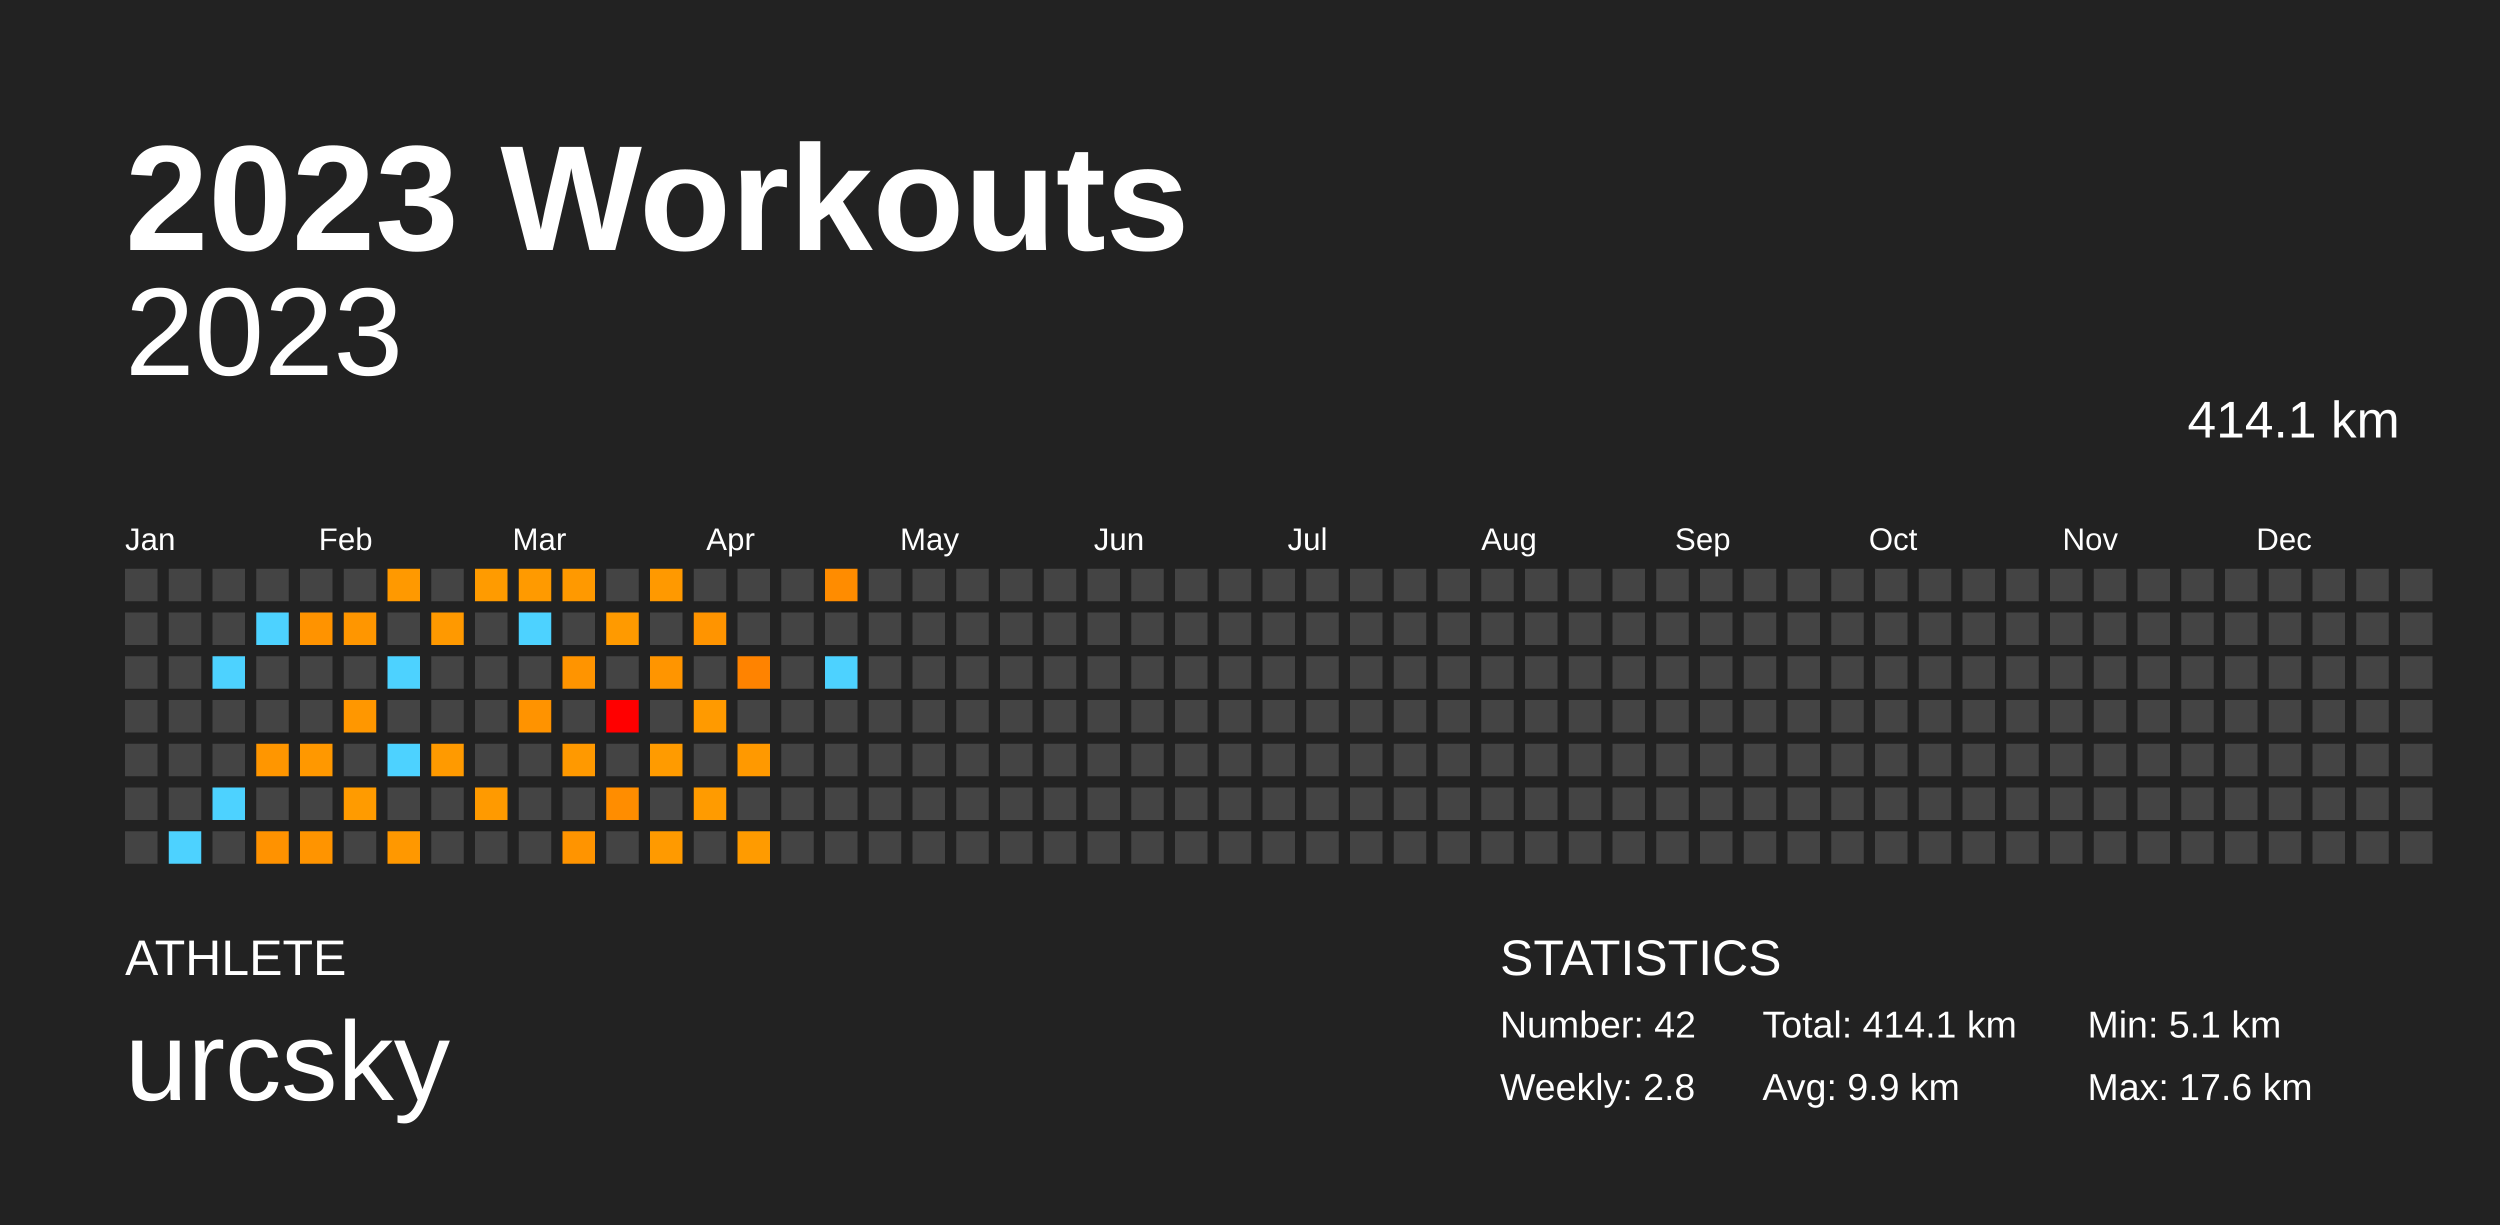
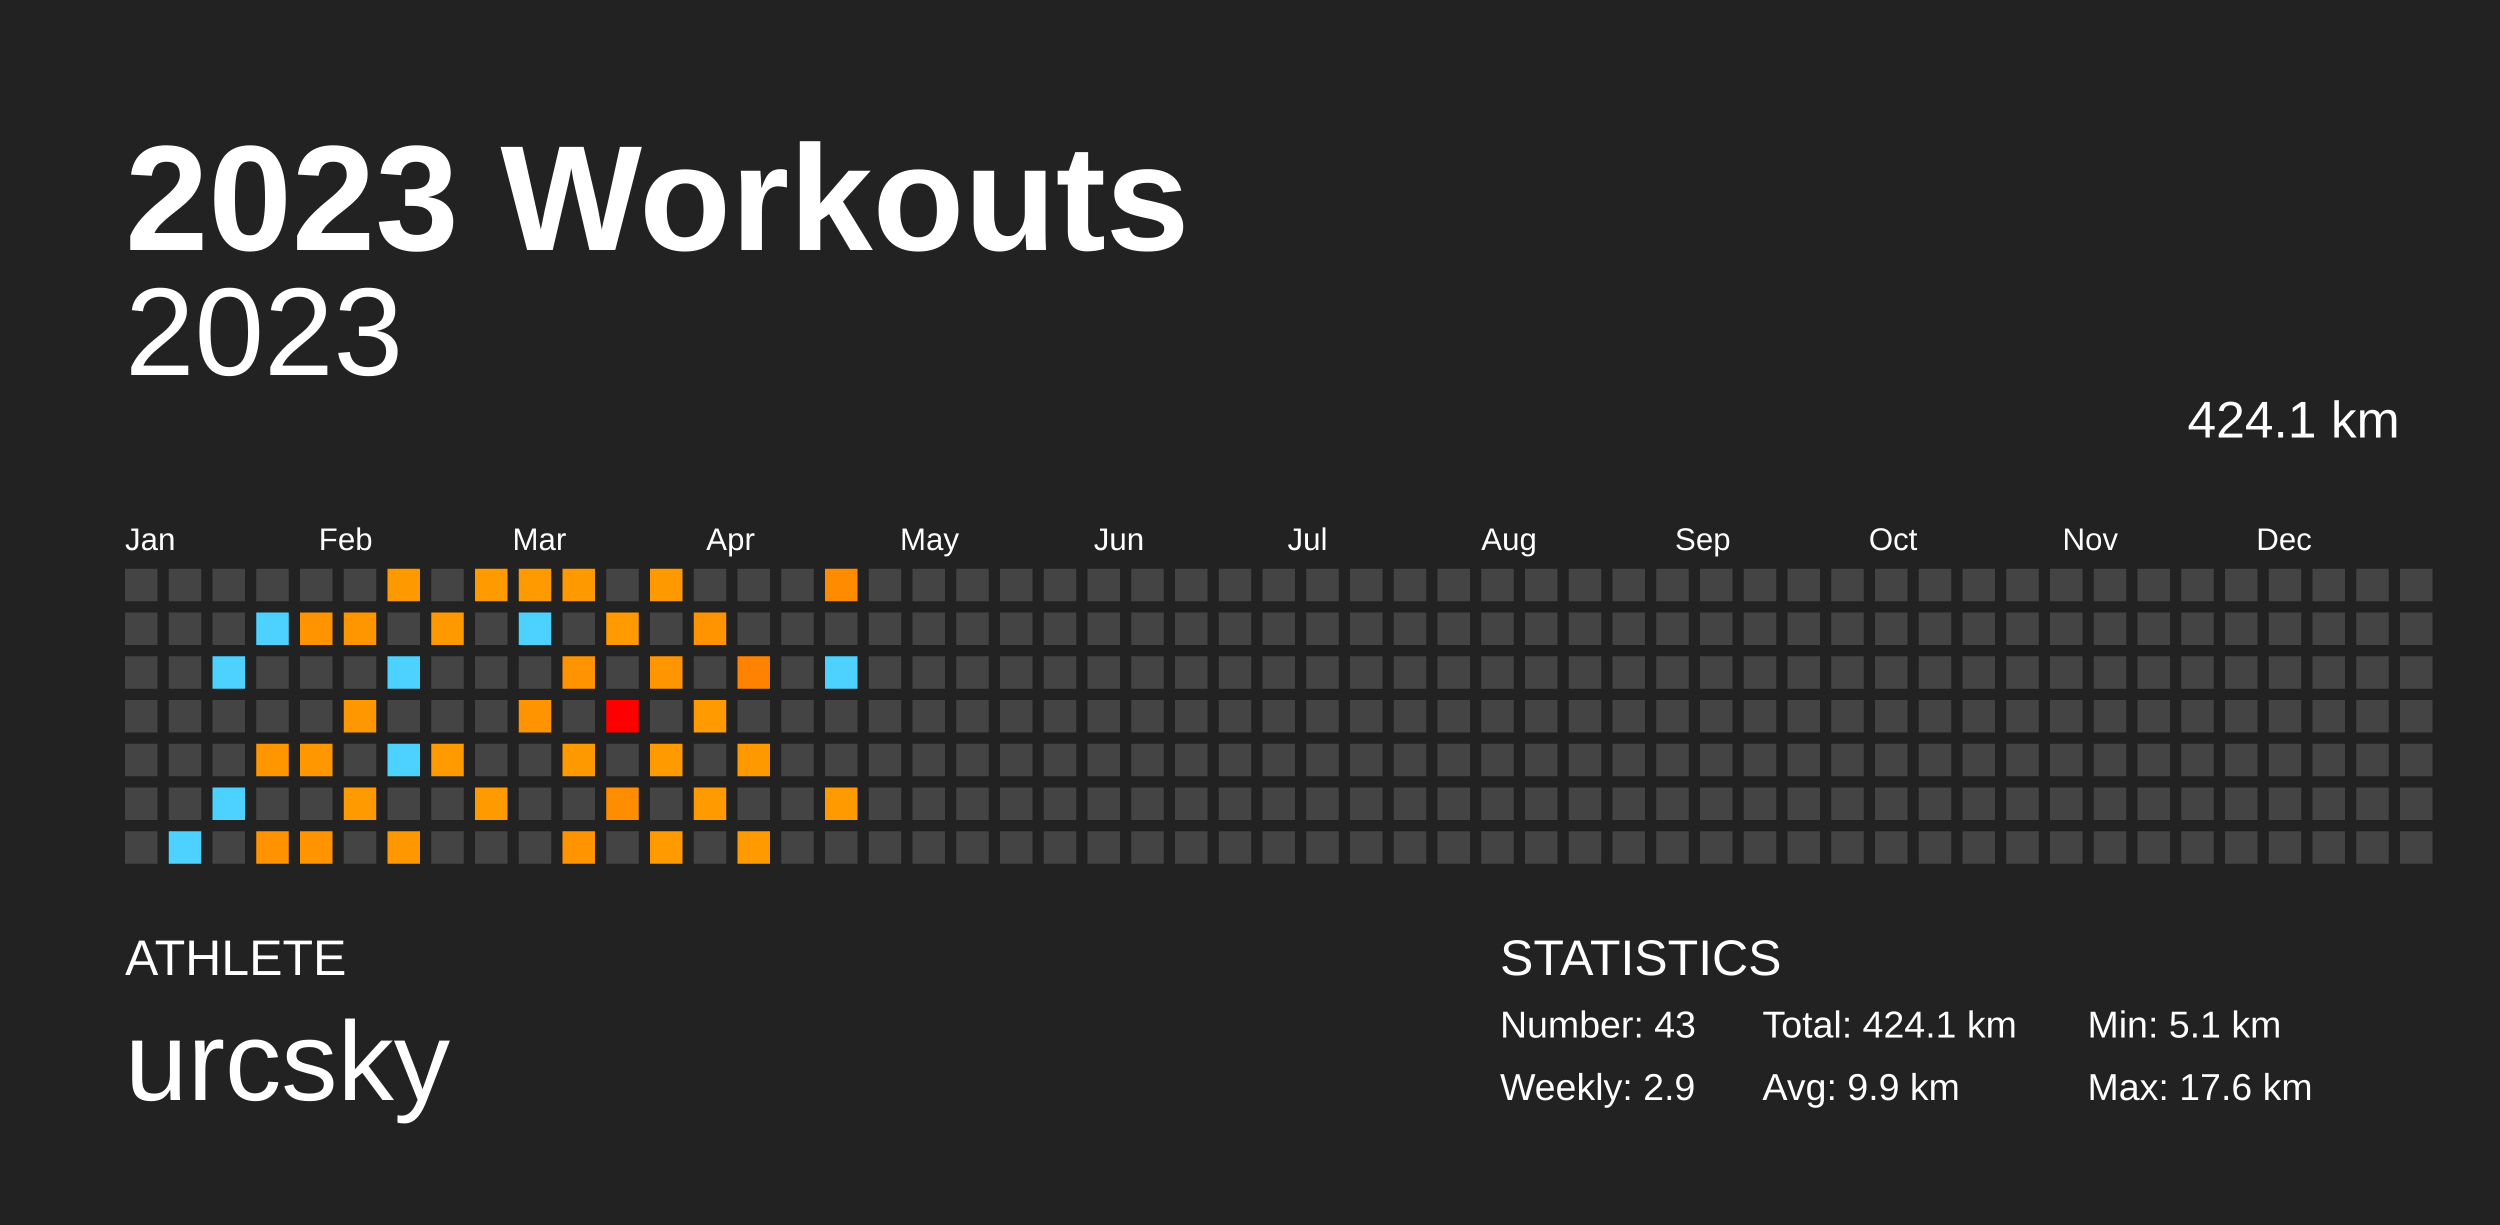
<svg xmlns="http://www.w3.org/2000/svg" baseProfile="full" height="98mm" version="1.1" viewBox="0,0,200,98" width="200mm">
  <defs />
  <rect fill="#222222" height="98" width="200" x="0" y="0" />
  <text fill="#FFFFFF" style="font-size:12px; font-family:Arial; font-weight:bold;" x="10" y="20">2023 Workouts</text>
  <text fill="#FFFFFF" style="font-size:4px; font-family:Arial" x="10" y="78">ATHLETE</text>
  <text fill="#FFFFFF" style="font-size:9px; font-family:Arial" x="10" y="88">urcsky</text>
  <text fill="#FFFFFF" style="font-size:4px; font-family:Arial" x="120" y="78">STATISTICS</text>
-   <text fill="#FFFFFF" style="font-size:3px; font-family:Arial" x="120" y="83">Number: 42</text>
-   <text fill="#FFFFFF" style="font-size:3px; font-family:Arial" x="120" y="88">Weekly: 2.8</text>
-   <text fill="#FFFFFF" style="font-size:3px; font-family:Arial" x="141" y="83">Total: 414.1 km</text>
+   <text fill="#FFFFFF" style="font-size:3px; font-family:Arial" x="120" y="83">Number: 43</text>
+   <text fill="#FFFFFF" style="font-size:3px; font-family:Arial" x="120" y="88">Weekly: 2.9</text>
+   <text fill="#FFFFFF" style="font-size:3px; font-family:Arial" x="141" y="83">Total: 424.1 km</text>
  <text fill="#FFFFFF" style="font-size:3px; font-family:Arial" x="141" y="88">Avg: 9.9 km</text>
  <text fill="#FFFFFF" style="font-size:3px; font-family:Arial" x="167" y="83">Min: 5.1 km</text>
  <text fill="#FFFFFF" style="font-size:3px; font-family:Arial" x="167" y="88">Max: 17.6 km</text>
  <text alignment-baseline="hanging" fill="#FFFFFF" style="font-size:10.0px; font-family:Arial;" x="10" y="30">2023</text>
-   <text alignment-baseline="hanging" fill="#FFFFFF" style="font-size:4.125px; font-family:Arial;" x="175" y="35">414.1 km</text>
+   <text alignment-baseline="hanging" fill="#FFFFFF" style="font-size:4.125px; font-family:Arial;" x="175" y="35">424.1 km</text>
  <text fill="#FFFFFF" style="font-size:2.5px; font-family:Arial" x="10.0" y="44">Jan</text>
  <text fill="#FFFFFF" style="font-size:2.5px; font-family:Arial" x="25.5" y="44">Feb</text>
  <text fill="#FFFFFF" style="font-size:2.5px; font-family:Arial" x="41.0" y="44">Mar</text>
  <text fill="#FFFFFF" style="font-size:2.5px; font-family:Arial" x="56.5" y="44">Apr</text>
  <text fill="#FFFFFF" style="font-size:2.5px; font-family:Arial" x="72.0" y="44">May</text>
  <text fill="#FFFFFF" style="font-size:2.5px; font-family:Arial" x="87.5" y="44">Jun</text>
  <text fill="#FFFFFF" style="font-size:2.5px; font-family:Arial" x="103.0" y="44">Jul</text>
  <text fill="#FFFFFF" style="font-size:2.5px; font-family:Arial" x="118.5" y="44">Aug</text>
  <text fill="#FFFFFF" style="font-size:2.5px; font-family:Arial" x="134.0" y="44">Sep</text>
  <text fill="#FFFFFF" style="font-size:2.5px; font-family:Arial" x="149.5" y="44">Oct</text>
  <text fill="#FFFFFF" style="font-size:2.5px; font-family:Arial" x="165.0" y="44">Nov</text>
  <text fill="#FFFFFF" style="font-size:2.5px; font-family:Arial" x="180.5" y="44">Dec</text>
  <rect fill="#444444" height="2.6" width="2.6" x="10.0" y="45.5" />
  <rect fill="#444444" height="2.6" width="2.6" x="10.0" y="49.0" />
  <rect fill="#444444" height="2.6" width="2.6" x="10.0" y="52.5" />
  <rect fill="#444444" height="2.6" width="2.6" x="10.0" y="56.0" />
  <rect fill="#444444" height="2.6" width="2.6" x="10.0" y="59.5" />
  <rect fill="#444444" height="2.6" width="2.6" x="10.0" y="63.0" />
  <rect fill="#444444" height="2.6" width="2.6" x="10.0" y="66.5" />
  <rect fill="#444444" height="2.6" width="2.6" x="13.5" y="45.5" />
  <rect fill="#444444" height="2.6" width="2.6" x="13.5" y="49.0" />
  <rect fill="#444444" height="2.6" width="2.6" x="13.5" y="52.5" />
  <rect fill="#444444" height="2.6" width="2.6" x="13.5" y="56.0" />
  <rect fill="#444444" height="2.6" width="2.6" x="13.5" y="59.5" />
  <rect fill="#444444" height="2.6" width="2.6" x="13.5" y="63.0" />
  <rect fill="#4dd2ff" height="2.6" width="2.6" x="13.5" y="66.5" />
  <rect fill="#444444" height="2.6" width="2.6" x="17.0" y="45.5" />
  <rect fill="#444444" height="2.6" width="2.6" x="17.0" y="49.0" />
  <rect fill="#4dd2ff" height="2.6" width="2.6" x="17.0" y="52.5" />
  <rect fill="#444444" height="2.6" width="2.6" x="17.0" y="56.0" />
  <rect fill="#444444" height="2.6" width="2.6" x="17.0" y="59.5" />
  <rect fill="#4dd2ff" height="2.6" width="2.6" x="17.0" y="63.0" />
  <rect fill="#444444" height="2.6" width="2.6" x="17.0" y="66.5" />
  <rect fill="#444444" height="2.6" width="2.6" x="20.5" y="45.5" />
  <rect fill="#4dd2ff" height="2.6" width="2.6" x="20.5" y="49.0" />
  <rect fill="#444444" height="2.6" width="2.6" x="20.5" y="52.5" />
  <rect fill="#444444" height="2.6" width="2.6" x="20.5" y="56.0" />
  <rect fill="#ff9600" height="2.6" width="2.6" x="20.5" y="59.5" />
  <rect fill="#444444" height="2.6" width="2.6" x="20.5" y="63.0" />
  <rect fill="#ff9200" height="2.6" width="2.6" x="20.5" y="66.5" />
  <rect fill="#444444" height="2.6" width="2.6" x="24.0" y="45.5" />
  <rect fill="#ff9300" height="2.6" width="2.6" x="24.0" y="49.0" />
  <rect fill="#444444" height="2.6" width="2.6" x="24.0" y="52.5" />
  <rect fill="#444444" height="2.6" width="2.6" x="24.0" y="56.0" />
  <rect fill="#ff9800" height="2.6" width="2.6" x="24.0" y="59.5" />
  <rect fill="#444444" height="2.6" width="2.6" x="24.0" y="63.0" />
  <rect fill="#ff9400" height="2.6" width="2.6" x="24.0" y="66.5" />
  <rect fill="#444444" height="2.6" width="2.6" x="27.5" y="45.5" />
  <rect fill="#ff9600" height="2.6" width="2.6" x="27.5" y="49.0" />
  <rect fill="#444444" height="2.6" width="2.6" x="27.5" y="52.5" />
  <rect fill="#ff9700" height="2.6" width="2.6" x="27.5" y="56.0" />
  <rect fill="#444444" height="2.6" width="2.6" x="27.5" y="59.5" />
  <rect fill="#ff9b00" height="2.6" width="2.6" x="27.5" y="63.0" />
  <rect fill="#444444" height="2.6" width="2.6" x="27.5" y="66.5" />
  <rect fill="#ff9900" height="2.6" width="2.6" x="31.0" y="45.5" />
  <rect fill="#444444" height="2.6" width="2.6" x="31.0" y="49.0" />
  <rect fill="#4dd2ff" height="2.6" width="2.6" x="31.0" y="52.5" />
  <rect fill="#444444" height="2.6" width="2.6" x="31.0" y="56.0" />
  <rect fill="#4dd2ff" height="2.6" width="2.6" x="31.0" y="59.5" />
  <rect fill="#444444" height="2.6" width="2.6" x="31.0" y="63.0" />
  <rect fill="#ff9800" height="2.6" width="2.6" x="31.0" y="66.5" />
  <rect fill="#444444" height="2.6" width="2.6" x="34.5" y="45.5" />
  <rect fill="#ff9900" height="2.6" width="2.6" x="34.5" y="49.0" />
  <rect fill="#444444" height="2.6" width="2.6" x="34.5" y="52.5" />
  <rect fill="#444444" height="2.6" width="2.6" x="34.5" y="56.0" />
  <rect fill="#ff9a00" height="2.6" width="2.6" x="34.5" y="59.5" />
  <rect fill="#444444" height="2.6" width="2.6" x="34.5" y="63.0" />
  <rect fill="#444444" height="2.6" width="2.6" x="34.5" y="66.5" />
  <rect fill="#ff9b00" height="2.6" width="2.6" x="38.0" y="45.5" />
  <rect fill="#444444" height="2.6" width="2.6" x="38.0" y="49.0" />
  <rect fill="#444444" height="2.6" width="2.6" x="38.0" y="52.5" />
  <rect fill="#444444" height="2.6" width="2.6" x="38.0" y="56.0" />
  <rect fill="#444444" height="2.6" width="2.6" x="38.0" y="59.5" />
  <rect fill="#ff9a00" height="2.6" width="2.6" x="38.0" y="63.0" />
  <rect fill="#444444" height="2.6" width="2.6" x="38.0" y="66.5" />
  <rect fill="#ff9a00" height="2.6" width="2.6" x="41.5" y="45.5" />
  <rect fill="#4dd2ff" height="2.6" width="2.6" x="41.5" y="49.0" />
  <rect fill="#444444" height="2.6" width="2.6" x="41.5" y="52.5" />
  <rect fill="#ff9300" height="2.6" width="2.6" x="41.5" y="56.0" />
  <rect fill="#444444" height="2.6" width="2.6" x="41.5" y="59.5" />
  <rect fill="#444444" height="2.6" width="2.6" x="41.5" y="63.0" />
  <rect fill="#444444" height="2.6" width="2.6" x="41.5" y="66.5" />
  <rect fill="#ff9900" height="2.6" width="2.6" x="45.0" y="45.5" />
  <rect fill="#444444" height="2.6" width="2.6" x="45.0" y="49.0" />
  <rect fill="#ff9400" height="2.6" width="2.6" x="45.0" y="52.5" />
  <rect fill="#444444" height="2.6" width="2.6" x="45.0" y="56.0" />
  <rect fill="#ff9900" height="2.6" width="2.6" x="45.0" y="59.5" />
  <rect fill="#444444" height="2.6" width="2.6" x="45.0" y="63.0" />
  <rect fill="#ff9400" height="2.6" width="2.6" x="45.0" y="66.5" />
  <rect fill="#444444" height="2.6" width="2.6" x="48.5" y="45.5" />
  <rect fill="#ff9a00" height="2.6" width="2.6" x="48.5" y="49.0" />
  <rect fill="#444444" height="2.6" width="2.6" x="48.5" y="52.5" />
  <rect fill="#ff0000" height="2.6" width="2.6" x="48.5" y="56.0" />
  <rect fill="#444444" height="2.6" width="2.6" x="48.5" y="59.5" />
  <rect fill="#ff8d00" height="2.6" width="2.6" x="48.5" y="63.0" />
  <rect fill="#444444" height="2.6" width="2.6" x="48.5" y="66.5" />
  <rect fill="#ff9900" height="2.6" width="2.6" x="52.0" y="45.5" />
  <rect fill="#444444" height="2.6" width="2.6" x="52.0" y="49.0" />
  <rect fill="#ff9500" height="2.6" width="2.6" x="52.0" y="52.5" />
  <rect fill="#444444" height="2.6" width="2.6" x="52.0" y="56.0" />
  <rect fill="#ff9b00" height="2.6" width="2.6" x="52.0" y="59.5" />
  <rect fill="#444444" height="2.6" width="2.6" x="52.0" y="63.0" />
  <rect fill="#ff9a00" height="2.6" width="2.6" x="52.0" y="66.5" />
  <rect fill="#444444" height="2.6" width="2.6" x="55.5" y="45.5" />
  <rect fill="#ff9400" height="2.6" width="2.6" x="55.5" y="49.0" />
  <rect fill="#444444" height="2.6" width="2.6" x="55.5" y="52.5" />
  <rect fill="#ff9a00" height="2.6" width="2.6" x="55.5" y="56.0" />
  <rect fill="#444444" height="2.6" width="2.6" x="55.5" y="59.5" />
  <rect fill="#ff9b00" height="2.6" width="2.6" x="55.5" y="63.0" />
  <rect fill="#444444" height="2.6" width="2.6" x="55.5" y="66.5" />
  <rect fill="#444444" height="2.6" width="2.6" x="59.0" y="45.5" />
  <rect fill="#444444" height="2.6" width="2.6" x="59.0" y="49.0" />
  <rect fill="#ff8300" height="2.6" width="2.6" x="59.0" y="52.5" />
  <rect fill="#444444" height="2.6" width="2.6" x="59.0" y="56.0" />
  <rect fill="#ff9900" height="2.6" width="2.6" x="59.0" y="59.5" />
  <rect fill="#444444" height="2.6" width="2.6" x="59.0" y="63.0" />
  <rect fill="#ff9b00" height="2.6" width="2.6" x="59.0" y="66.5" />
  <rect fill="#444444" height="2.6" width="2.6" x="62.5" y="45.5" />
  <rect fill="#444444" height="2.6" width="2.6" x="62.5" y="49.0" />
  <rect fill="#444444" height="2.6" width="2.6" x="62.5" y="52.5" />
  <rect fill="#444444" height="2.6" width="2.6" x="62.5" y="56.0" />
  <rect fill="#444444" height="2.6" width="2.6" x="62.5" y="59.5" />
  <rect fill="#444444" height="2.6" width="2.6" x="62.5" y="63.0" />
  <rect fill="#444444" height="2.6" width="2.6" x="62.5" y="66.5" />
  <rect fill="#ff8c00" height="2.6" width="2.6" x="66.0" y="45.5" />
  <rect fill="#444444" height="2.6" width="2.6" x="66.0" y="49.0" />
  <rect fill="#4dd2ff" height="2.6" width="2.6" x="66.0" y="52.5" />
  <rect fill="#444444" height="2.6" width="2.6" x="66.0" y="56.0" />
  <rect fill="#444444" height="2.6" width="2.6" x="66.0" y="59.5" />
-   <rect fill="#444444" height="2.6" width="2.6" x="66.0" y="63.0" />
+   <rect fill="#ff9a00" height="2.6" width="2.6" x="66.0" y="63.0" />
  <rect fill="#444444" height="2.6" width="2.6" x="66.0" y="66.5" />
  <rect fill="#444444" height="2.6" width="2.6" x="69.5" y="45.5" />
  <rect fill="#444444" height="2.6" width="2.6" x="69.5" y="49.0" />
  <rect fill="#444444" height="2.6" width="2.6" x="69.5" y="52.5" />
  <rect fill="#444444" height="2.6" width="2.6" x="69.5" y="56.0" />
  <rect fill="#444444" height="2.6" width="2.6" x="69.5" y="59.5" />
  <rect fill="#444444" height="2.6" width="2.6" x="69.5" y="63.0" />
  <rect fill="#444444" height="2.6" width="2.6" x="69.5" y="66.5" />
  <rect fill="#444444" height="2.6" width="2.6" x="73.0" y="45.5" />
  <rect fill="#444444" height="2.6" width="2.6" x="73.0" y="49.0" />
  <rect fill="#444444" height="2.6" width="2.6" x="73.0" y="52.5" />
  <rect fill="#444444" height="2.6" width="2.6" x="73.0" y="56.0" />
  <rect fill="#444444" height="2.6" width="2.6" x="73.0" y="59.5" />
  <rect fill="#444444" height="2.6" width="2.6" x="73.0" y="63.0" />
  <rect fill="#444444" height="2.6" width="2.6" x="73.0" y="66.5" />
  <rect fill="#444444" height="2.6" width="2.6" x="76.5" y="45.5" />
  <rect fill="#444444" height="2.6" width="2.6" x="76.5" y="49.0" />
  <rect fill="#444444" height="2.6" width="2.6" x="76.5" y="52.5" />
  <rect fill="#444444" height="2.6" width="2.6" x="76.5" y="56.0" />
  <rect fill="#444444" height="2.6" width="2.6" x="76.5" y="59.5" />
  <rect fill="#444444" height="2.6" width="2.6" x="76.5" y="63.0" />
  <rect fill="#444444" height="2.6" width="2.6" x="76.5" y="66.5" />
  <rect fill="#444444" height="2.6" width="2.6" x="80.0" y="45.5" />
  <rect fill="#444444" height="2.6" width="2.6" x="80.0" y="49.0" />
  <rect fill="#444444" height="2.6" width="2.6" x="80.0" y="52.5" />
  <rect fill="#444444" height="2.6" width="2.6" x="80.0" y="56.0" />
  <rect fill="#444444" height="2.6" width="2.6" x="80.0" y="59.5" />
  <rect fill="#444444" height="2.6" width="2.6" x="80.0" y="63.0" />
  <rect fill="#444444" height="2.6" width="2.6" x="80.0" y="66.5" />
  <rect fill="#444444" height="2.6" width="2.6" x="83.5" y="45.5" />
  <rect fill="#444444" height="2.6" width="2.6" x="83.5" y="49.0" />
  <rect fill="#444444" height="2.6" width="2.6" x="83.5" y="52.5" />
  <rect fill="#444444" height="2.6" width="2.6" x="83.5" y="56.0" />
  <rect fill="#444444" height="2.6" width="2.6" x="83.5" y="59.5" />
  <rect fill="#444444" height="2.6" width="2.6" x="83.5" y="63.0" />
  <rect fill="#444444" height="2.6" width="2.6" x="83.5" y="66.5" />
  <rect fill="#444444" height="2.6" width="2.6" x="87.0" y="45.5" />
  <rect fill="#444444" height="2.6" width="2.6" x="87.0" y="49.0" />
  <rect fill="#444444" height="2.6" width="2.6" x="87.0" y="52.5" />
  <rect fill="#444444" height="2.6" width="2.6" x="87.0" y="56.0" />
  <rect fill="#444444" height="2.6" width="2.6" x="87.0" y="59.5" />
  <rect fill="#444444" height="2.6" width="2.6" x="87.0" y="63.0" />
  <rect fill="#444444" height="2.6" width="2.6" x="87.0" y="66.5" />
  <rect fill="#444444" height="2.6" width="2.6" x="90.5" y="45.5" />
  <rect fill="#444444" height="2.6" width="2.6" x="90.5" y="49.0" />
  <rect fill="#444444" height="2.6" width="2.6" x="90.5" y="52.5" />
  <rect fill="#444444" height="2.6" width="2.6" x="90.5" y="56.0" />
  <rect fill="#444444" height="2.6" width="2.6" x="90.5" y="59.5" />
  <rect fill="#444444" height="2.6" width="2.6" x="90.5" y="63.0" />
  <rect fill="#444444" height="2.6" width="2.6" x="90.5" y="66.5" />
  <rect fill="#444444" height="2.6" width="2.6" x="94.0" y="45.5" />
  <rect fill="#444444" height="2.6" width="2.6" x="94.0" y="49.0" />
  <rect fill="#444444" height="2.6" width="2.6" x="94.0" y="52.5" />
  <rect fill="#444444" height="2.6" width="2.6" x="94.0" y="56.0" />
  <rect fill="#444444" height="2.6" width="2.6" x="94.0" y="59.5" />
  <rect fill="#444444" height="2.6" width="2.6" x="94.0" y="63.0" />
  <rect fill="#444444" height="2.6" width="2.6" x="94.0" y="66.5" />
  <rect fill="#444444" height="2.6" width="2.6" x="97.5" y="45.5" />
  <rect fill="#444444" height="2.6" width="2.6" x="97.5" y="49.0" />
  <rect fill="#444444" height="2.6" width="2.6" x="97.5" y="52.5" />
  <rect fill="#444444" height="2.6" width="2.6" x="97.5" y="56.0" />
  <rect fill="#444444" height="2.6" width="2.6" x="97.5" y="59.5" />
  <rect fill="#444444" height="2.6" width="2.6" x="97.5" y="63.0" />
  <rect fill="#444444" height="2.6" width="2.6" x="97.5" y="66.5" />
  <rect fill="#444444" height="2.6" width="2.6" x="101.0" y="45.5" />
  <rect fill="#444444" height="2.6" width="2.6" x="101.0" y="49.0" />
  <rect fill="#444444" height="2.6" width="2.6" x="101.0" y="52.5" />
  <rect fill="#444444" height="2.6" width="2.6" x="101.0" y="56.0" />
  <rect fill="#444444" height="2.6" width="2.6" x="101.0" y="59.5" />
  <rect fill="#444444" height="2.6" width="2.6" x="101.0" y="63.0" />
  <rect fill="#444444" height="2.6" width="2.6" x="101.0" y="66.5" />
  <rect fill="#444444" height="2.6" width="2.6" x="104.5" y="45.5" />
  <rect fill="#444444" height="2.6" width="2.6" x="104.5" y="49.0" />
  <rect fill="#444444" height="2.6" width="2.6" x="104.5" y="52.5" />
  <rect fill="#444444" height="2.6" width="2.6" x="104.5" y="56.0" />
  <rect fill="#444444" height="2.6" width="2.6" x="104.5" y="59.5" />
  <rect fill="#444444" height="2.6" width="2.6" x="104.5" y="63.0" />
  <rect fill="#444444" height="2.6" width="2.6" x="104.5" y="66.5" />
  <rect fill="#444444" height="2.6" width="2.6" x="108.0" y="45.5" />
  <rect fill="#444444" height="2.6" width="2.6" x="108.0" y="49.0" />
  <rect fill="#444444" height="2.6" width="2.6" x="108.0" y="52.5" />
  <rect fill="#444444" height="2.6" width="2.6" x="108.0" y="56.0" />
  <rect fill="#444444" height="2.6" width="2.6" x="108.0" y="59.5" />
  <rect fill="#444444" height="2.6" width="2.6" x="108.0" y="63.0" />
  <rect fill="#444444" height="2.6" width="2.6" x="108.0" y="66.5" />
  <rect fill="#444444" height="2.6" width="2.6" x="111.5" y="45.5" />
  <rect fill="#444444" height="2.6" width="2.6" x="111.5" y="49.0" />
  <rect fill="#444444" height="2.6" width="2.6" x="111.5" y="52.5" />
  <rect fill="#444444" height="2.6" width="2.6" x="111.5" y="56.0" />
  <rect fill="#444444" height="2.6" width="2.6" x="111.5" y="59.5" />
  <rect fill="#444444" height="2.6" width="2.6" x="111.5" y="63.0" />
  <rect fill="#444444" height="2.6" width="2.6" x="111.5" y="66.5" />
  <rect fill="#444444" height="2.6" width="2.6" x="115.0" y="45.5" />
  <rect fill="#444444" height="2.6" width="2.6" x="115.0" y="49.0" />
  <rect fill="#444444" height="2.6" width="2.6" x="115.0" y="52.5" />
  <rect fill="#444444" height="2.6" width="2.6" x="115.0" y="56.0" />
  <rect fill="#444444" height="2.6" width="2.6" x="115.0" y="59.5" />
  <rect fill="#444444" height="2.6" width="2.6" x="115.0" y="63.0" />
  <rect fill="#444444" height="2.6" width="2.6" x="115.0" y="66.5" />
  <rect fill="#444444" height="2.6" width="2.6" x="118.5" y="45.5" />
  <rect fill="#444444" height="2.6" width="2.6" x="118.5" y="49.0" />
  <rect fill="#444444" height="2.6" width="2.6" x="118.5" y="52.5" />
  <rect fill="#444444" height="2.6" width="2.6" x="118.5" y="56.0" />
  <rect fill="#444444" height="2.6" width="2.6" x="118.5" y="59.5" />
  <rect fill="#444444" height="2.6" width="2.6" x="118.5" y="63.0" />
  <rect fill="#444444" height="2.6" width="2.6" x="118.5" y="66.5" />
  <rect fill="#444444" height="2.6" width="2.6" x="122.0" y="45.5" />
  <rect fill="#444444" height="2.6" width="2.6" x="122.0" y="49.0" />
  <rect fill="#444444" height="2.6" width="2.6" x="122.0" y="52.5" />
  <rect fill="#444444" height="2.6" width="2.6" x="122.0" y="56.0" />
  <rect fill="#444444" height="2.6" width="2.6" x="122.0" y="59.5" />
  <rect fill="#444444" height="2.6" width="2.6" x="122.0" y="63.0" />
  <rect fill="#444444" height="2.6" width="2.6" x="122.0" y="66.5" />
  <rect fill="#444444" height="2.6" width="2.6" x="125.5" y="45.5" />
  <rect fill="#444444" height="2.6" width="2.6" x="125.5" y="49.0" />
  <rect fill="#444444" height="2.6" width="2.6" x="125.5" y="52.5" />
  <rect fill="#444444" height="2.6" width="2.6" x="125.5" y="56.0" />
  <rect fill="#444444" height="2.6" width="2.6" x="125.5" y="59.5" />
  <rect fill="#444444" height="2.6" width="2.6" x="125.5" y="63.0" />
  <rect fill="#444444" height="2.6" width="2.6" x="125.5" y="66.5" />
  <rect fill="#444444" height="2.6" width="2.6" x="129.0" y="45.5" />
  <rect fill="#444444" height="2.6" width="2.6" x="129.0" y="49.0" />
  <rect fill="#444444" height="2.6" width="2.6" x="129.0" y="52.5" />
  <rect fill="#444444" height="2.6" width="2.6" x="129.0" y="56.0" />
  <rect fill="#444444" height="2.6" width="2.6" x="129.0" y="59.5" />
  <rect fill="#444444" height="2.6" width="2.6" x="129.0" y="63.0" />
  <rect fill="#444444" height="2.6" width="2.6" x="129.0" y="66.5" />
  <rect fill="#444444" height="2.6" width="2.6" x="132.5" y="45.5" />
  <rect fill="#444444" height="2.6" width="2.6" x="132.5" y="49.0" />
  <rect fill="#444444" height="2.6" width="2.6" x="132.5" y="52.5" />
  <rect fill="#444444" height="2.6" width="2.6" x="132.5" y="56.0" />
  <rect fill="#444444" height="2.6" width="2.6" x="132.5" y="59.5" />
  <rect fill="#444444" height="2.6" width="2.6" x="132.5" y="63.0" />
  <rect fill="#444444" height="2.6" width="2.6" x="132.5" y="66.5" />
  <rect fill="#444444" height="2.6" width="2.6" x="136.0" y="45.5" />
  <rect fill="#444444" height="2.6" width="2.6" x="136.0" y="49.0" />
  <rect fill="#444444" height="2.6" width="2.6" x="136.0" y="52.5" />
  <rect fill="#444444" height="2.6" width="2.6" x="136.0" y="56.0" />
  <rect fill="#444444" height="2.6" width="2.6" x="136.0" y="59.5" />
  <rect fill="#444444" height="2.6" width="2.6" x="136.0" y="63.0" />
  <rect fill="#444444" height="2.6" width="2.6" x="136.0" y="66.5" />
  <rect fill="#444444" height="2.6" width="2.6" x="139.5" y="45.5" />
  <rect fill="#444444" height="2.6" width="2.6" x="139.5" y="49.0" />
  <rect fill="#444444" height="2.6" width="2.6" x="139.5" y="52.5" />
  <rect fill="#444444" height="2.6" width="2.6" x="139.5" y="56.0" />
  <rect fill="#444444" height="2.6" width="2.6" x="139.5" y="59.5" />
  <rect fill="#444444" height="2.6" width="2.6" x="139.5" y="63.0" />
  <rect fill="#444444" height="2.6" width="2.6" x="139.5" y="66.5" />
  <rect fill="#444444" height="2.6" width="2.6" x="143.0" y="45.5" />
  <rect fill="#444444" height="2.6" width="2.6" x="143.0" y="49.0" />
  <rect fill="#444444" height="2.6" width="2.6" x="143.0" y="52.5" />
  <rect fill="#444444" height="2.6" width="2.6" x="143.0" y="56.0" />
  <rect fill="#444444" height="2.6" width="2.6" x="143.0" y="59.5" />
  <rect fill="#444444" height="2.6" width="2.6" x="143.0" y="63.0" />
  <rect fill="#444444" height="2.6" width="2.6" x="143.0" y="66.5" />
  <rect fill="#444444" height="2.6" width="2.6" x="146.5" y="45.5" />
  <rect fill="#444444" height="2.6" width="2.6" x="146.5" y="49.0" />
  <rect fill="#444444" height="2.6" width="2.6" x="146.5" y="52.5" />
  <rect fill="#444444" height="2.6" width="2.6" x="146.5" y="56.0" />
  <rect fill="#444444" height="2.6" width="2.6" x="146.5" y="59.5" />
  <rect fill="#444444" height="2.6" width="2.6" x="146.5" y="63.0" />
  <rect fill="#444444" height="2.6" width="2.6" x="146.5" y="66.5" />
  <rect fill="#444444" height="2.6" width="2.6" x="150.0" y="45.5" />
  <rect fill="#444444" height="2.6" width="2.6" x="150.0" y="49.0" />
  <rect fill="#444444" height="2.6" width="2.6" x="150.0" y="52.5" />
  <rect fill="#444444" height="2.6" width="2.6" x="150.0" y="56.0" />
  <rect fill="#444444" height="2.6" width="2.6" x="150.0" y="59.5" />
  <rect fill="#444444" height="2.6" width="2.6" x="150.0" y="63.0" />
  <rect fill="#444444" height="2.6" width="2.6" x="150.0" y="66.5" />
  <rect fill="#444444" height="2.6" width="2.6" x="153.5" y="45.5" />
  <rect fill="#444444" height="2.6" width="2.6" x="153.5" y="49.0" />
  <rect fill="#444444" height="2.6" width="2.6" x="153.5" y="52.5" />
  <rect fill="#444444" height="2.6" width="2.6" x="153.5" y="56.0" />
  <rect fill="#444444" height="2.6" width="2.6" x="153.5" y="59.5" />
  <rect fill="#444444" height="2.6" width="2.6" x="153.5" y="63.0" />
  <rect fill="#444444" height="2.6" width="2.6" x="153.5" y="66.5" />
  <rect fill="#444444" height="2.6" width="2.6" x="157.0" y="45.5" />
  <rect fill="#444444" height="2.6" width="2.6" x="157.0" y="49.0" />
  <rect fill="#444444" height="2.6" width="2.6" x="157.0" y="52.5" />
  <rect fill="#444444" height="2.6" width="2.6" x="157.0" y="56.0" />
  <rect fill="#444444" height="2.6" width="2.6" x="157.0" y="59.5" />
  <rect fill="#444444" height="2.6" width="2.6" x="157.0" y="63.0" />
  <rect fill="#444444" height="2.6" width="2.6" x="157.0" y="66.5" />
  <rect fill="#444444" height="2.6" width="2.6" x="160.5" y="45.5" />
  <rect fill="#444444" height="2.6" width="2.6" x="160.5" y="49.0" />
  <rect fill="#444444" height="2.6" width="2.6" x="160.5" y="52.5" />
  <rect fill="#444444" height="2.6" width="2.6" x="160.5" y="56.0" />
  <rect fill="#444444" height="2.6" width="2.6" x="160.5" y="59.5" />
  <rect fill="#444444" height="2.6" width="2.6" x="160.5" y="63.0" />
  <rect fill="#444444" height="2.6" width="2.6" x="160.5" y="66.5" />
  <rect fill="#444444" height="2.6" width="2.6" x="164.0" y="45.5" />
  <rect fill="#444444" height="2.6" width="2.6" x="164.0" y="49.0" />
  <rect fill="#444444" height="2.6" width="2.6" x="164.0" y="52.5" />
  <rect fill="#444444" height="2.6" width="2.6" x="164.0" y="56.0" />
  <rect fill="#444444" height="2.6" width="2.6" x="164.0" y="59.5" />
  <rect fill="#444444" height="2.6" width="2.6" x="164.0" y="63.0" />
  <rect fill="#444444" height="2.6" width="2.6" x="164.0" y="66.5" />
  <rect fill="#444444" height="2.6" width="2.6" x="167.5" y="45.5" />
  <rect fill="#444444" height="2.6" width="2.6" x="167.5" y="49.0" />
  <rect fill="#444444" height="2.6" width="2.6" x="167.5" y="52.5" />
  <rect fill="#444444" height="2.6" width="2.6" x="167.5" y="56.0" />
  <rect fill="#444444" height="2.6" width="2.6" x="167.5" y="59.5" />
  <rect fill="#444444" height="2.6" width="2.6" x="167.5" y="63.0" />
  <rect fill="#444444" height="2.6" width="2.6" x="167.5" y="66.5" />
  <rect fill="#444444" height="2.6" width="2.6" x="171.0" y="45.5" />
  <rect fill="#444444" height="2.6" width="2.6" x="171.0" y="49.0" />
  <rect fill="#444444" height="2.6" width="2.6" x="171.0" y="52.5" />
  <rect fill="#444444" height="2.6" width="2.6" x="171.0" y="56.0" />
  <rect fill="#444444" height="2.6" width="2.6" x="171.0" y="59.5" />
  <rect fill="#444444" height="2.6" width="2.6" x="171.0" y="63.0" />
  <rect fill="#444444" height="2.6" width="2.6" x="171.0" y="66.5" />
  <rect fill="#444444" height="2.6" width="2.6" x="174.5" y="45.5" />
  <rect fill="#444444" height="2.6" width="2.6" x="174.5" y="49.0" />
  <rect fill="#444444" height="2.6" width="2.6" x="174.5" y="52.5" />
  <rect fill="#444444" height="2.6" width="2.6" x="174.5" y="56.0" />
  <rect fill="#444444" height="2.6" width="2.6" x="174.5" y="59.5" />
  <rect fill="#444444" height="2.6" width="2.6" x="174.5" y="63.0" />
  <rect fill="#444444" height="2.6" width="2.6" x="174.5" y="66.5" />
  <rect fill="#444444" height="2.6" width="2.6" x="178.0" y="45.5" />
  <rect fill="#444444" height="2.6" width="2.6" x="178.0" y="49.0" />
  <rect fill="#444444" height="2.6" width="2.6" x="178.0" y="52.5" />
  <rect fill="#444444" height="2.6" width="2.6" x="178.0" y="56.0" />
  <rect fill="#444444" height="2.6" width="2.6" x="178.0" y="59.5" />
  <rect fill="#444444" height="2.6" width="2.6" x="178.0" y="63.0" />
  <rect fill="#444444" height="2.6" width="2.6" x="178.0" y="66.5" />
  <rect fill="#444444" height="2.6" width="2.6" x="181.5" y="45.5" />
  <rect fill="#444444" height="2.6" width="2.6" x="181.5" y="49.0" />
  <rect fill="#444444" height="2.6" width="2.6" x="181.5" y="52.5" />
  <rect fill="#444444" height="2.6" width="2.6" x="181.5" y="56.0" />
  <rect fill="#444444" height="2.6" width="2.6" x="181.5" y="59.5" />
  <rect fill="#444444" height="2.6" width="2.6" x="181.5" y="63.0" />
  <rect fill="#444444" height="2.6" width="2.6" x="181.5" y="66.5" />
  <rect fill="#444444" height="2.6" width="2.6" x="185.0" y="45.5" />
  <rect fill="#444444" height="2.6" width="2.6" x="185.0" y="49.0" />
  <rect fill="#444444" height="2.6" width="2.6" x="185.0" y="52.5" />
  <rect fill="#444444" height="2.6" width="2.6" x="185.0" y="56.0" />
  <rect fill="#444444" height="2.6" width="2.6" x="185.0" y="59.5" />
  <rect fill="#444444" height="2.6" width="2.6" x="185.0" y="63.0" />
  <rect fill="#444444" height="2.6" width="2.6" x="185.0" y="66.5" />
  <rect fill="#444444" height="2.6" width="2.6" x="188.5" y="45.5" />
  <rect fill="#444444" height="2.6" width="2.6" x="188.5" y="49.0" />
  <rect fill="#444444" height="2.6" width="2.6" x="188.5" y="52.5" />
  <rect fill="#444444" height="2.6" width="2.6" x="188.5" y="56.0" />
  <rect fill="#444444" height="2.6" width="2.6" x="188.5" y="59.5" />
  <rect fill="#444444" height="2.6" width="2.6" x="188.5" y="63.0" />
  <rect fill="#444444" height="2.6" width="2.6" x="188.5" y="66.5" />
  <rect fill="#444444" height="2.6" width="2.6" x="192.0" y="45.5" />
  <rect fill="#444444" height="2.6" width="2.6" x="192.0" y="49.0" />
  <rect fill="#444444" height="2.6" width="2.6" x="192.0" y="52.5" />
  <rect fill="#444444" height="2.6" width="2.6" x="192.0" y="56.0" />
  <rect fill="#444444" height="2.6" width="2.6" x="192.0" y="59.5" />
  <rect fill="#444444" height="2.6" width="2.6" x="192.0" y="63.0" />
  <rect fill="#444444" height="2.6" width="2.6" x="192.0" y="66.5" />
</svg>
